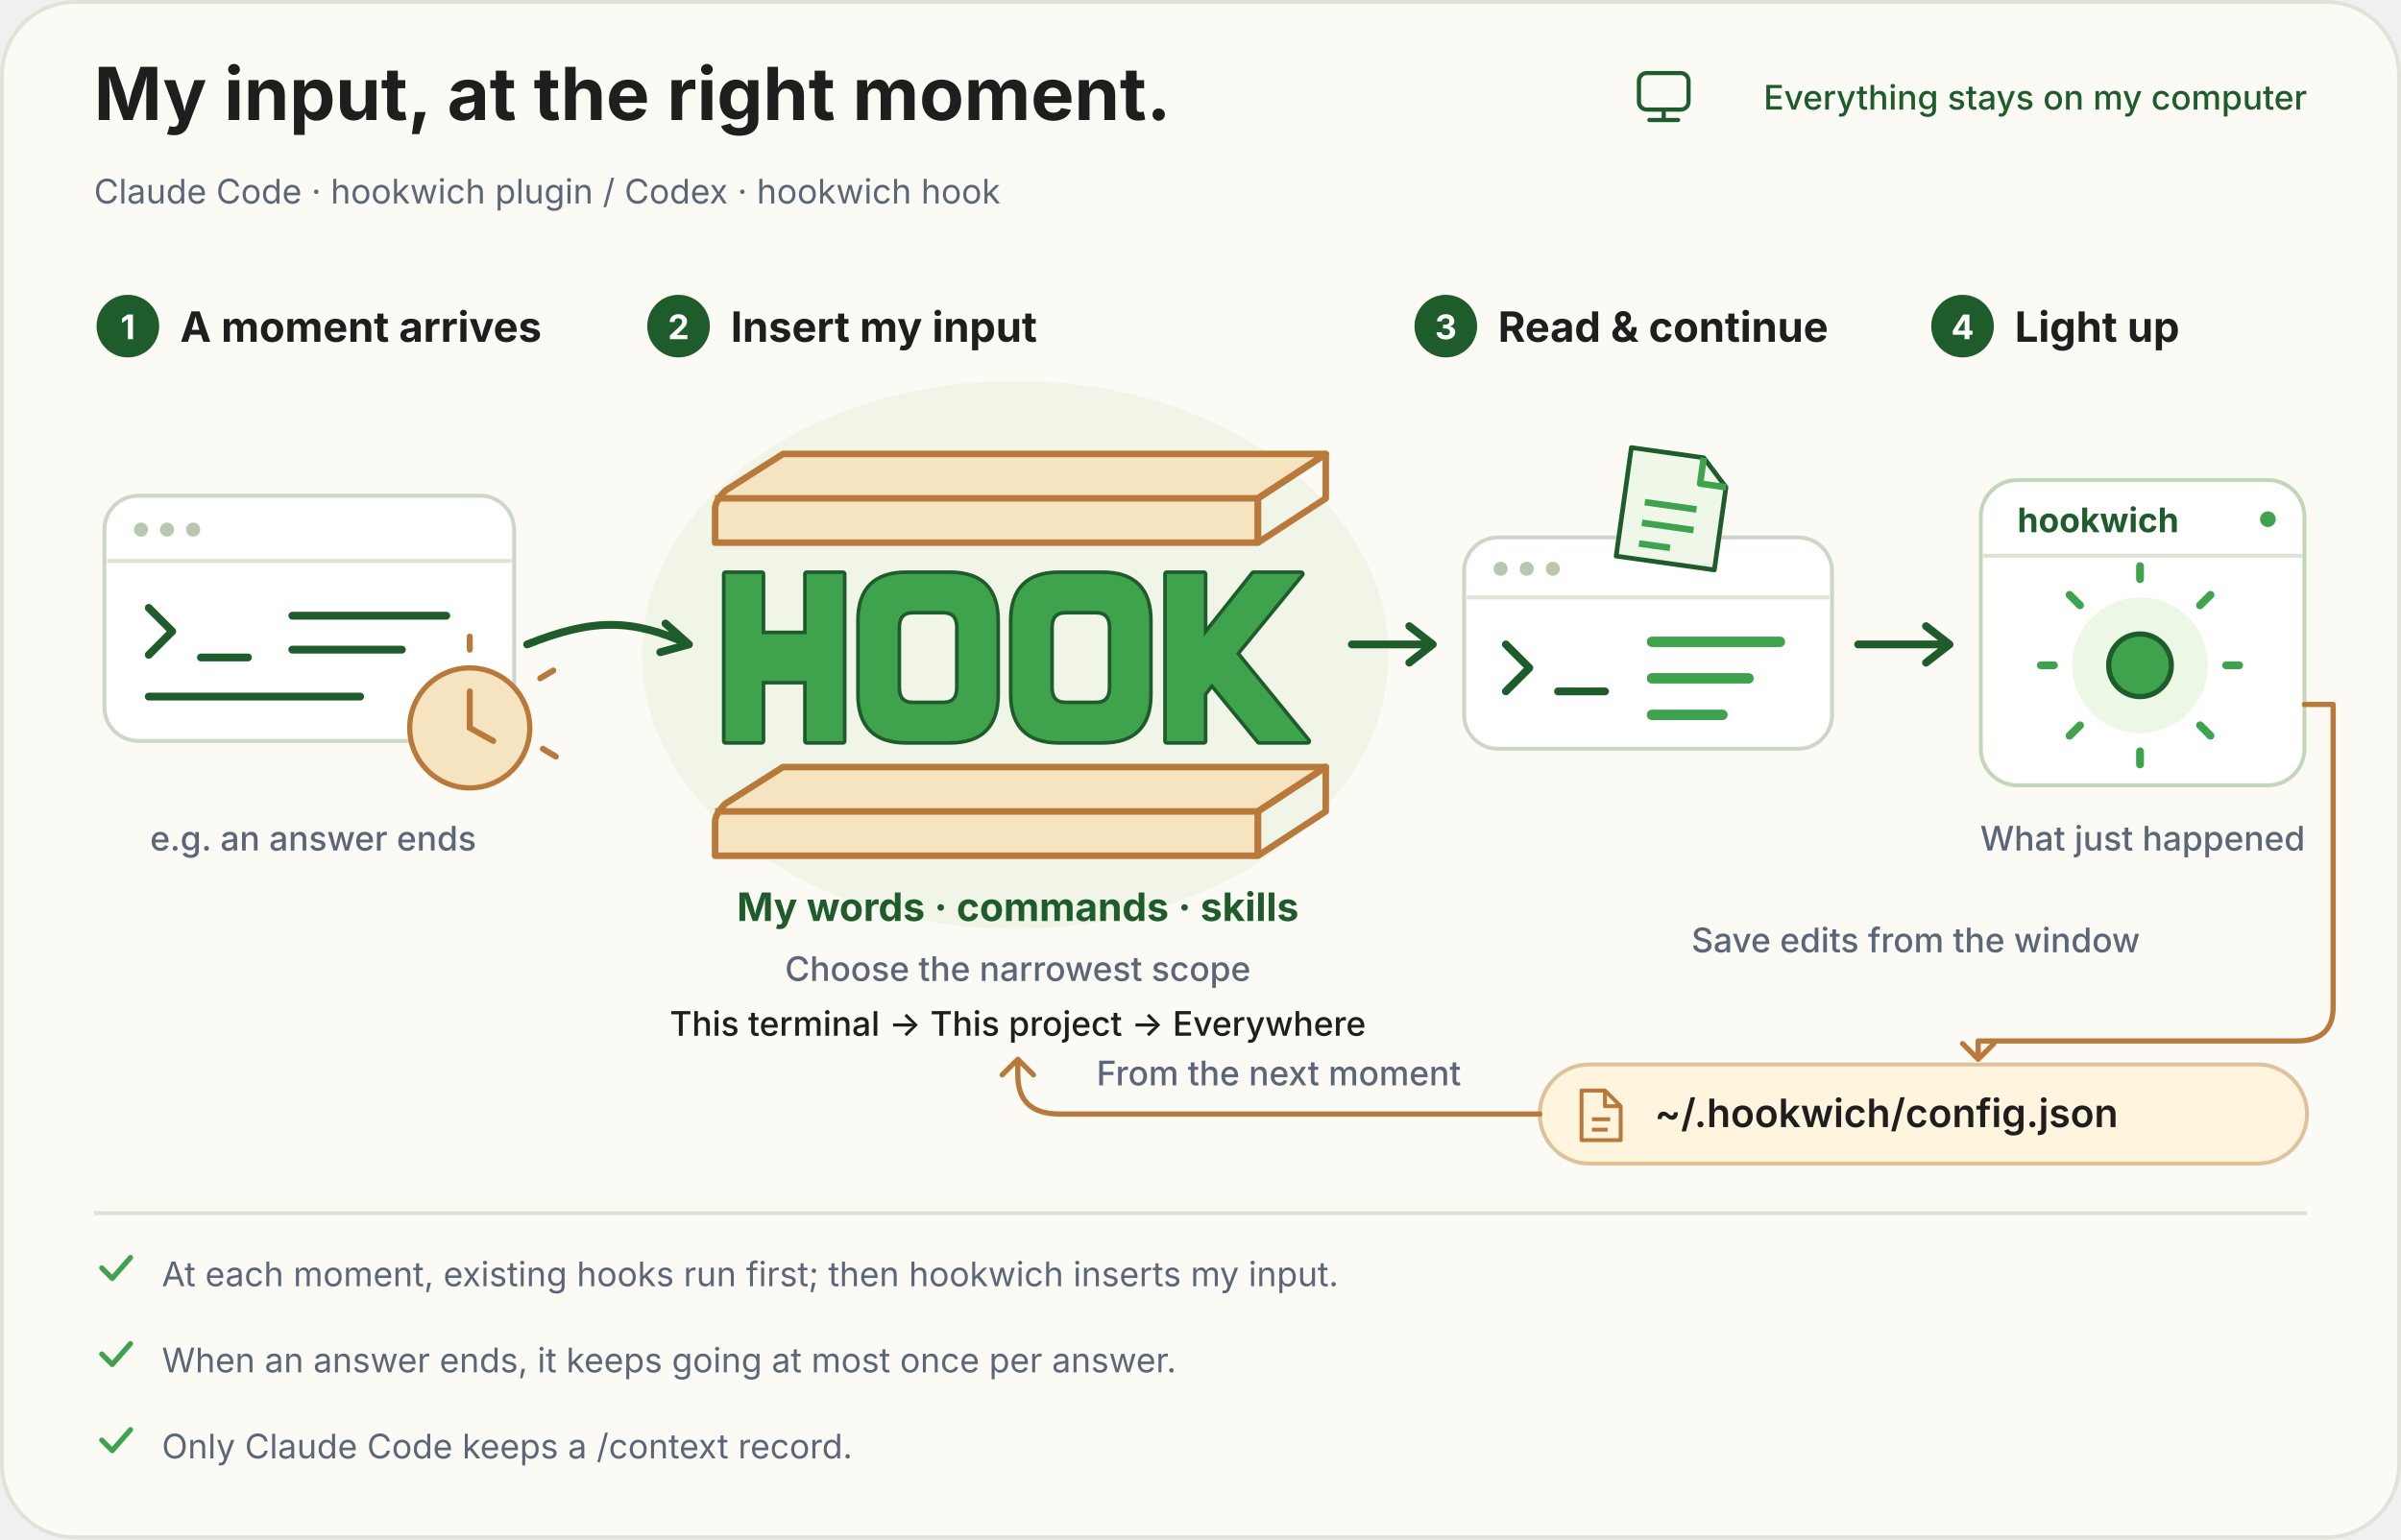
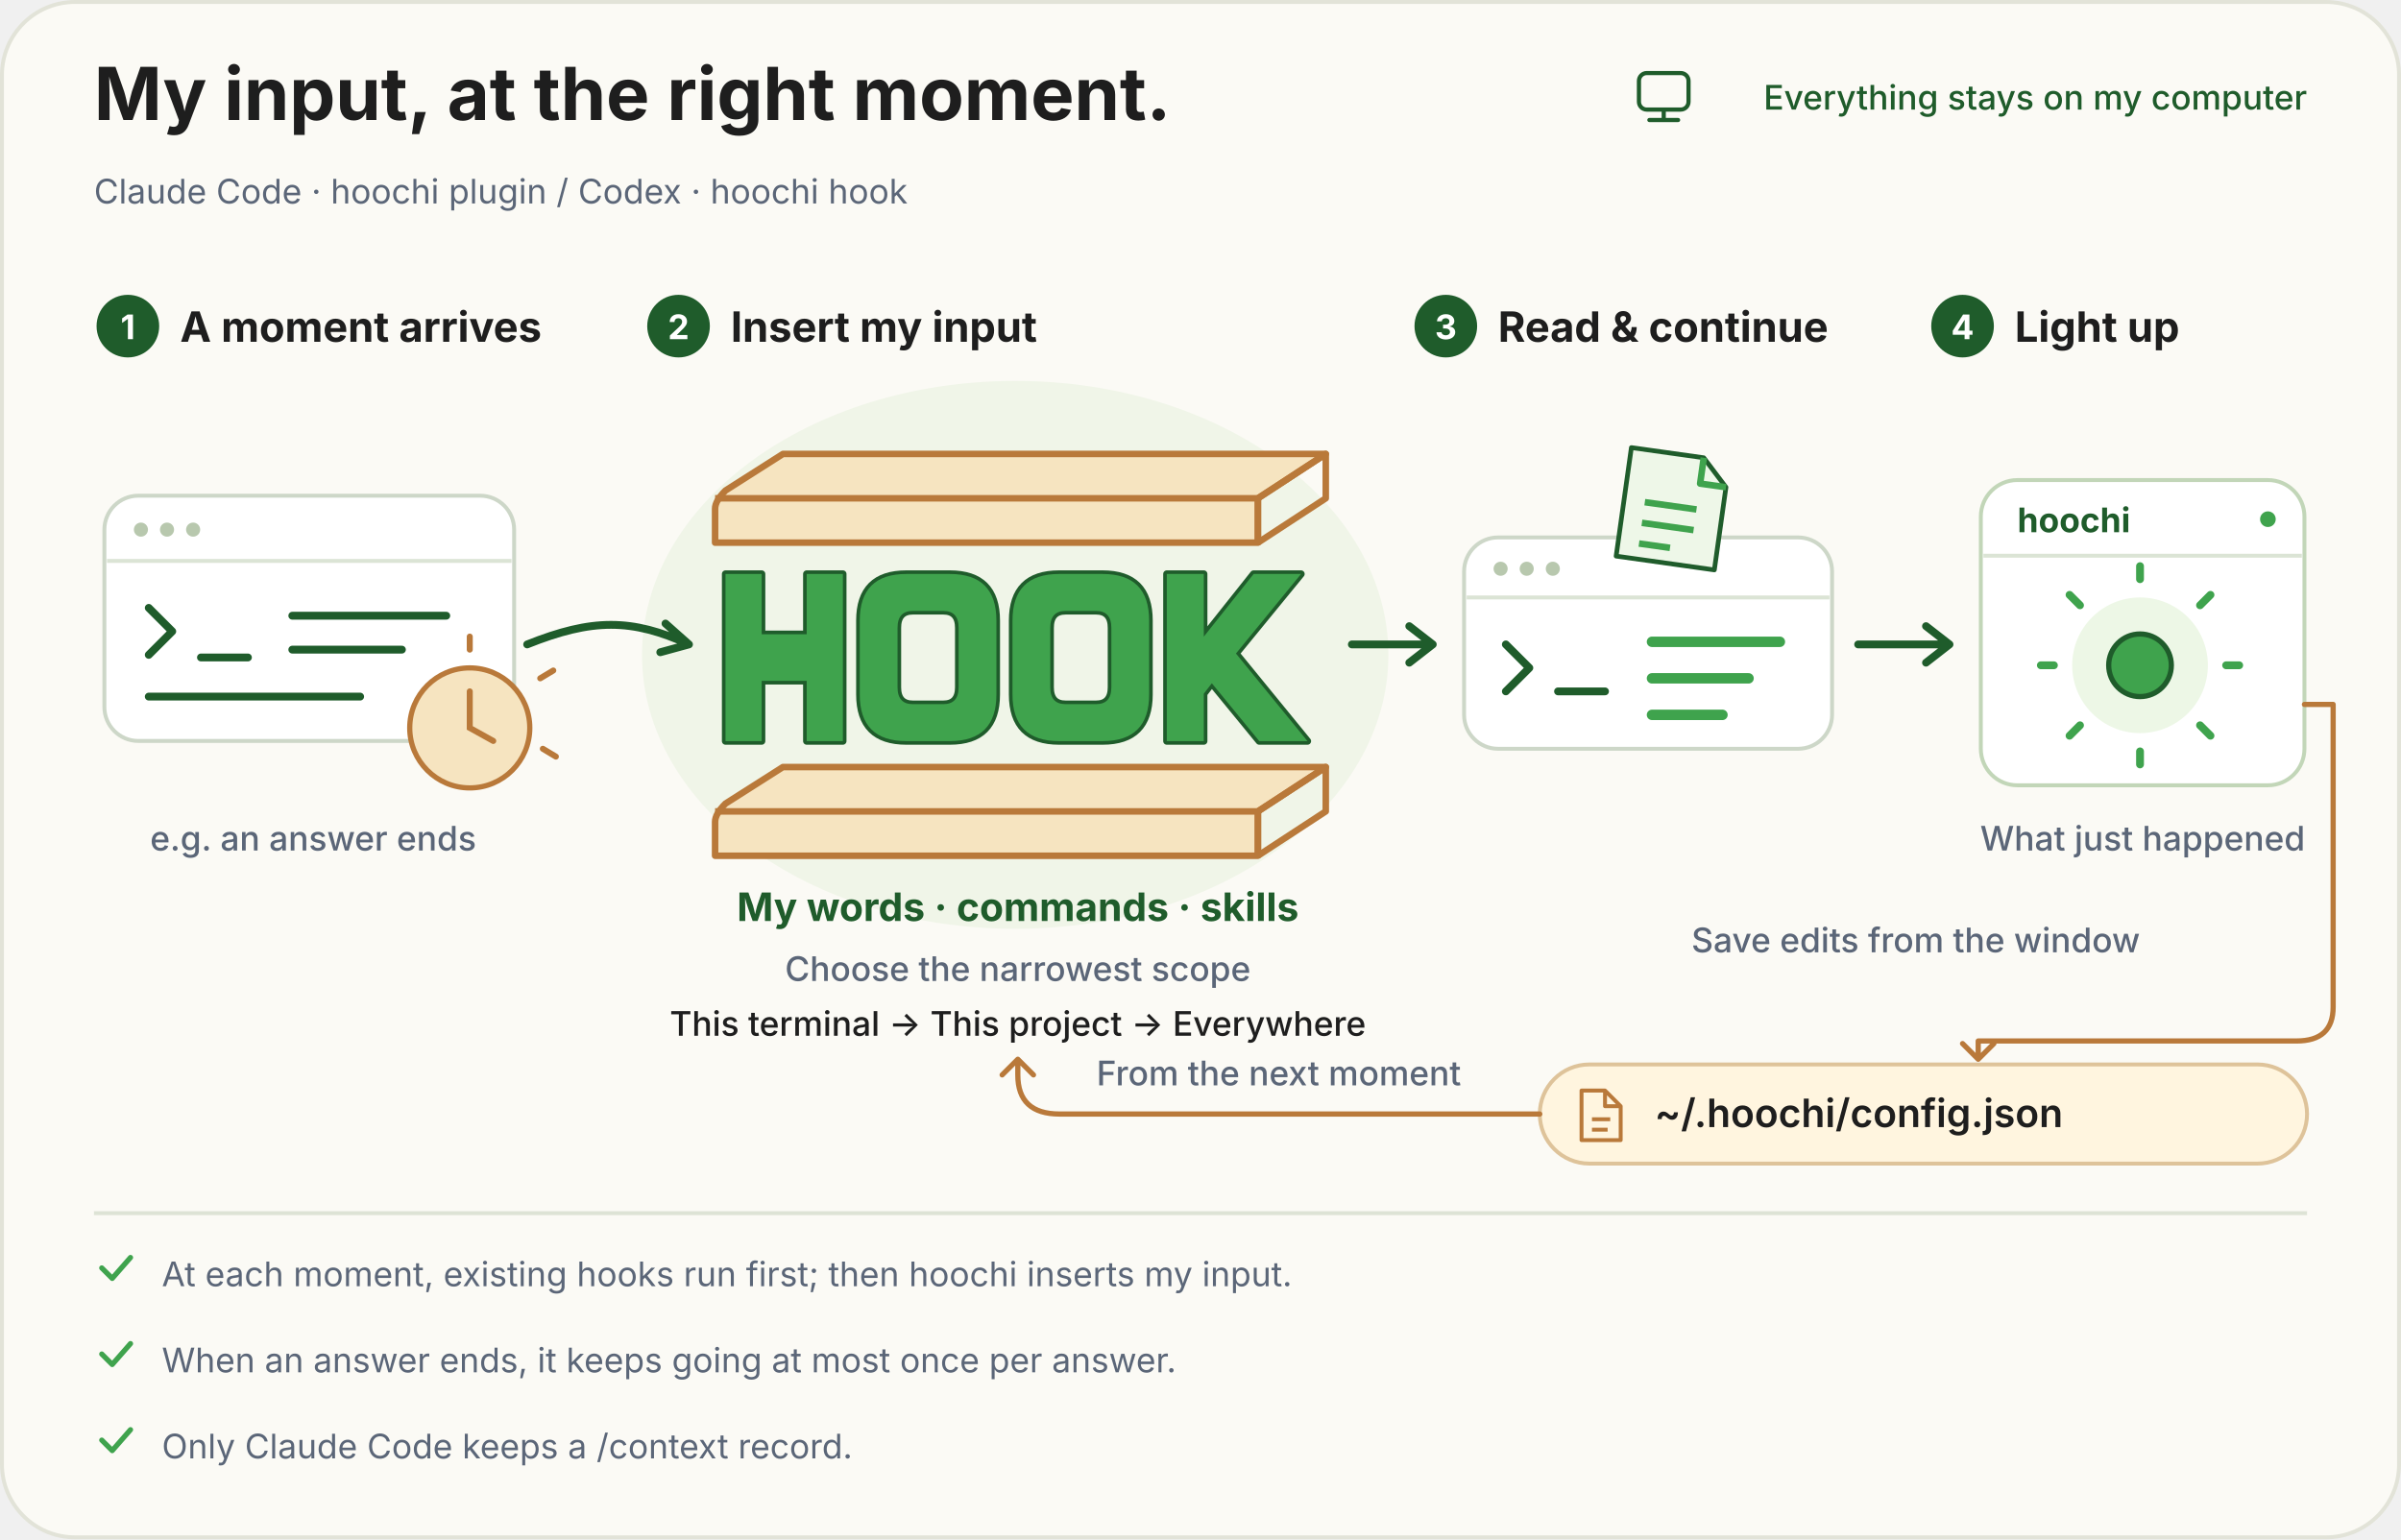
<svg xmlns="http://www.w3.org/2000/svg" width="920" height="590" viewBox="0 0 920 590" lang="en" role="img" aria-labelledby="title desc">
  <rect x=".75" y=".75" width="918.5" height="588.5" rx="28" fill="#fbfaf5" stroke="#e2e3d8" stroke-width="1.5" />
  <g font-family="system-ui, -apple-system, &quot;Apple SD Gothic Neo&quot;, &quot;Hiragino Sans&quot;, &quot;PingFang SC&quot;, sans-serif">
    <text x="36" y="46" font-size="28" fill="#1e1e1e" font-weight="750">My input, at the right moment.</text>
-     <text x="36" y="78" font-size="13" fill="#5b6678" font-weight="400">Claude Code · hookwich plugin    /    Codex · hookwich hook</text>
+     <text x="36" y="78" font-size="13" fill="#5b6678" font-weight="400">Claude Code · hoochi plugin    /    Codex · hoochi hook</text>
    <g transform="translate(628 28)" fill="none" stroke="#1f5c2b" stroke-width="1.6" stroke-linecap="round">
      <rect width="19" height="14" rx="3" />
      <path d="M9.5 14V18M4 18H15" />
    </g>
    <text x="884" y="42" font-size="13" fill="#1f5c2b" font-weight="500" text-anchor="end">Everything stays on my computer</text>
    <circle cx="49" cy="125" r="12" fill="#1f5c2b" />
    <text x="49" y="130" font-size="13" fill="#ffffff" font-weight="700" text-anchor="middle">1</text>
    <text x="69" y="131" font-size="16" fill="#1e1e1e" font-weight="700">A moment arrives</text>
    <circle cx="260" cy="125" r="12" fill="#1f5c2b" />
    <text x="260" y="130" font-size="13" fill="#ffffff" font-weight="700" text-anchor="middle">2</text>
    <text x="280" y="131" font-size="16" fill="#1e1e1e" font-weight="700">Insert my input</text>
    <circle cx="554" cy="125" r="12" fill="#1f5c2b" />
    <text x="554" y="130" font-size="13" fill="#ffffff" font-weight="700" text-anchor="middle">3</text>
    <text x="574" y="131" font-size="16" fill="#1e1e1e" font-weight="700">Read &amp; continue</text>
    <circle cx="752" cy="125" r="12" fill="#1f5c2b" />
    <text x="752" y="130" font-size="13" fill="#ffffff" font-weight="700" text-anchor="middle">4</text>
    <text x="772" y="131" font-size="16" fill="#1e1e1e" font-weight="700">Light up</text>
    <ellipse cx="389" cy="251" rx="143" ry="105" fill="#f0f5e8" />
    <g fill="none" stroke="#1f5c2b" stroke-width="3" stroke-linecap="round" stroke-linejoin="round">
      <path d="M202 247C227 237 242 237 264 247M255 239L264 247L253 250M518 247H549M540 240L549 247L540 254M712 247H747M738 240L747 247L738 254" />
    </g>
    <rect x="40" y="190" width="157" height="94" rx="13" fill="#ffffff" stroke="#cdd7c8" stroke-width="1.5" />
    <path d="M41 215H196" stroke="#dbe4d5" stroke-width="1.5" />
    <g fill="#b8c8ae">
      <circle cx="54" cy="203" r="2.7" />
      <circle cx="64" cy="203" r="2.7" />
      <circle cx="74" cy="203" r="2.7" />
    </g>
    <g fill="none" stroke="#1f5c2b" stroke-width="3" stroke-linecap="round" stroke-linejoin="round">
      <path d="M57 233L66 242L57 251M77 252H95M112 236H171M112 249H154M57 267H138" />
    </g>
    <circle cx="180" cy="279" r="23" fill="#f6e4c0" stroke="#b9793a" stroke-width="2" />
    <g fill="none" stroke="#b9793a" stroke-width="2.3" stroke-linecap="round">
      <path d="M180 265V279L189 284M180 249V244M207 260L212 257M208 287L213 290" />
    </g>
    <text x="120" y="326" font-size="13" fill="#5b6678" font-weight="500" text-anchor="middle">e.g. an answer ends</text>
    <g transform="translate(274 174)" fill="#f6e4c0" stroke="#b9793a" stroke-width="2.5" stroke-linejoin="round">
      <path d="M26 0H234L208 17V34H0V21Q0 18 4 14Z" />
      <path d="M0 17H208L234 0V17L208 34M208 17V34" fill="none" />
    </g>
    <g transform="translate(278 220) scale(.308)" fill="#3fa34d" stroke="#1f5c2b" stroke-width="9" stroke-linejoin="round" paint-order="stroke fill" fill-rule="evenodd">
      <path d="M0 0H45V75H101V0H146V208H101V133H45V208H0Z" />
      <path d="M225 0H279Q337 0 337 58V150Q337 208 279 208H225Q167 208 167 150V58Q167 0 225 0ZM233 46Q214 46 214 67V141Q214 162 233 162H271Q290 162 290 141V67Q290 46 271 46Z" />
      <path d="M415 0H469Q527 0 527 58V150Q527 208 469 208H415Q357 208 357 150V58Q357 0 415 0ZM423 46Q404 46 404 67V141Q404 162 423 162H461Q480 162 480 141V67Q480 46 461 46Z" />
      <path d="M549 0H595V78L657 0H716L635 99L724 208H664L605 136L595 149V208H549Z" />
    </g>
    <g transform="translate(274 294)" fill="#f6e4c0" stroke="#b9793a" stroke-width="2.5" stroke-linejoin="round">
      <path d="M26 0H234L208 17V34H0V21Q0 18 4 14Z" />
      <path d="M0 17H208L234 0V17L208 34M208 17V34" fill="none" />
    </g>
    <text x="390" y="353" font-size="15" fill="#1f5c2b" font-weight="700" text-anchor="middle">My words · commands · skills</text>
    <text x="390" y="376" font-size="13" fill="#5b6678" font-weight="500" text-anchor="middle">Choose the narrowest scope</text>
    <text x="390" y="397" font-size="13" fill="#1e1e1e" font-weight="500" text-anchor="middle">This terminal → This project → Everywhere</text>
    <rect x="561" y="206" width="141" height="81" rx="13" fill="#ffffff" stroke="#cdd7c8" stroke-width="1.5" />
    <path d="M562 229H701" stroke="#dbe4d5" stroke-width="1.5" />
    <g fill="#b8c8ae">
      <circle cx="575" cy="218" r="2.7" />
      <circle cx="585" cy="218" r="2.7" />
      <circle cx="595" cy="218" r="2.7" />
    </g>
    <g fill="none" stroke="#1f5c2b" stroke-width="3" stroke-linecap="round" stroke-linejoin="round">
      <path d="M577 247L586 256L577 265M597 265H615" />
    </g>
    <path d="M633 246H682M633 260H670M633 274H660" fill="none" stroke="#3fa34d" stroke-width="4" stroke-linecap="round" />
    <g transform="translate(622 174) rotate(8 19 21)" stroke-linejoin="round">
      <path d="M0 0H28L38 10V42H0Z" fill="#eef7e8" stroke="#1f5c2b" stroke-width="1.8" />
      <path d="M28 0V10H38M8 20H28M8 28H28M8 36H20" fill="none" stroke="#3fa34d" stroke-width="2.5" />
    </g>
    <rect x="759" y="184" width="124" height="117" rx="14" fill="#ffffff" stroke="#c2d6b8" stroke-width="1.5" />
    <path d="M760 213H882" stroke="#dbe4d5" stroke-width="1.5" />
-     <text x="773" y="204" font-size="13" fill="#1f5c2b" font-weight="650">hookwich</text>
+     <text x="773" y="204" font-size="13" fill="#1f5c2b" font-weight="650">hoochi</text>
    <circle cx="869" cy="199" r="3" fill="#3fa34d" />
    <circle cx="820" cy="255" r="26" fill="#edf7e6" />
    <circle cx="820" cy="255" r="12" fill="#3fa34d" stroke="#1f5c2b" stroke-width="2" />
    <g fill="none" stroke="#3fa34d" stroke-width="3" stroke-linecap="round">
      <path d="M820 222V217M820 288V293M787 255H782M853 255H858M797 232L793 228M843 278L847 282M797 278L793 282M843 232L847 228" />
    </g>
    <text x="821" y="326" font-size="13" fill="#5b6678" font-weight="500" text-anchor="middle">What just happened</text>
    <g fill="none" stroke="#b9793a" stroke-width="2" stroke-linecap="round" stroke-linejoin="round">
      <path d="M883 270H894V386Q894 399 880 399H758V406M752 400L758 406L764 400" />
    </g>
    <text x="820" y="365" font-size="13" fill="#5b6678" font-weight="500" text-anchor="end">Save edits from the window</text>
    <rect x="590" y="408" width="294" height="38" rx="19" fill="#fff5df" stroke="#dec39a" stroke-width="1.5" />
    <g transform="translate(606 418)" fill="none" stroke="#b9793a" stroke-width="1.5" stroke-linejoin="round">
      <path d="M0 0H9L15 6V19H0ZM9 0V6H15M4 11H11M4 15H10" />
    </g>
-     <text x="634" y="432" font-size="15" fill="#1e1e1e" font-weight="600">~/.hookwich/config.json</text>
+     <text x="634" y="432" font-size="15" fill="#1e1e1e" font-weight="600">~/.hoochi/config.json</text>
    <g fill="none" stroke="#b9793a" stroke-width="2" stroke-linecap="round" stroke-linejoin="round">
      <path d="M590 427H406Q390 427 390 412V406M384 412L390 406L396 412" />
    </g>
    <text x="490" y="416" font-size="13" fill="#5b6678" font-weight="500" text-anchor="middle">From the next moment</text>
    <path d="M36 465H884" stroke="#dde3d5" stroke-width="1.5" />
    <path d="M39 486L43 490L50 482" fill="none" stroke="#3fa34d" stroke-width="2" stroke-linecap="round" stroke-linejoin="round" />
-     <text x="62" y="493" font-size="13" fill="#5b6678" font-weight="400">At each moment, existing hooks run first; then hookwich inserts my input.</text>
+     <text x="62" y="493" font-size="13" fill="#5b6678" font-weight="400">At each moment, existing hooks run first; then hoochi inserts my input.</text>
    <path d="M39 519L43 523L50 515" fill="none" stroke="#3fa34d" stroke-width="2" stroke-linecap="round" stroke-linejoin="round" />
    <text x="62" y="526" font-size="13" fill="#5b6678" font-weight="400">When an answer ends, it keeps going at most once per answer.</text>
    <path d="M39 552L43 556L50 548" fill="none" stroke="#3fa34d" stroke-width="2" stroke-linecap="round" stroke-linejoin="round" />
    <text x="62" y="559" font-size="13" fill="#5b6678" font-weight="400">Only Claude Code keeps a /context record.</text>
  </g>
</svg>
